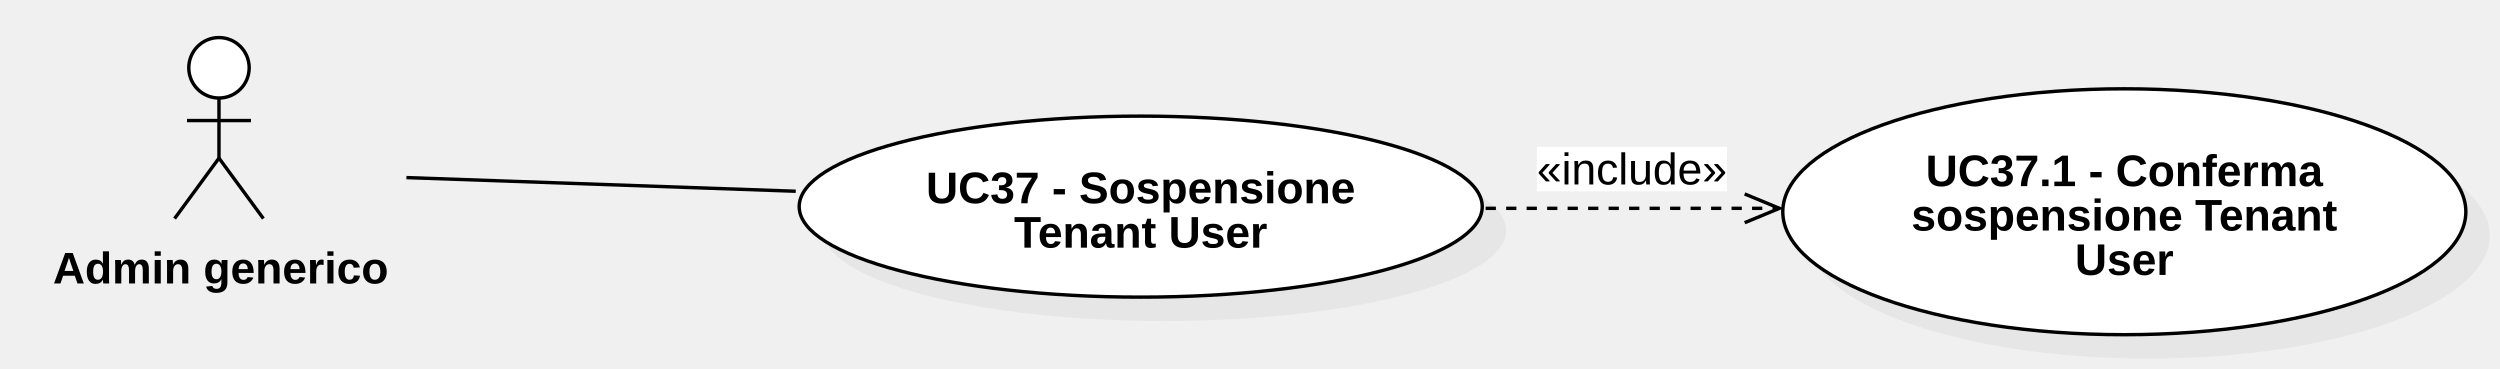
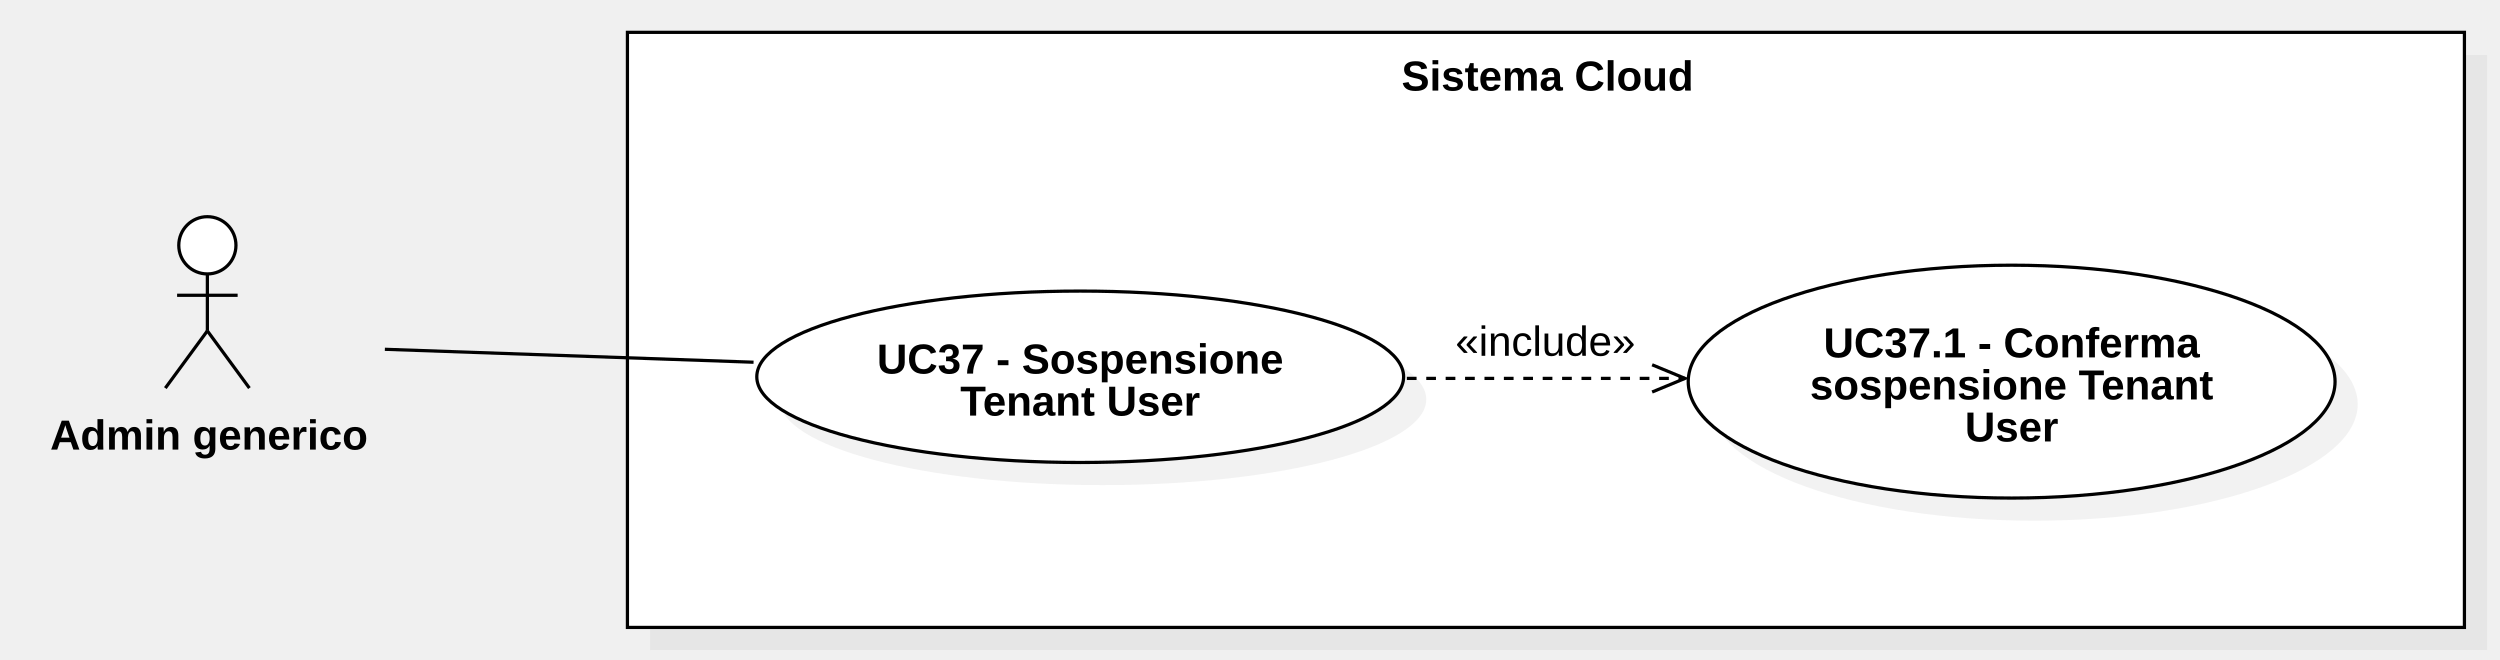
- <svg xmlns="http://www.w3.org/2000/svg" version="1.1" width="732" height="108">
+ <svg xmlns="http://www.w3.org/2000/svg" version="1.1" width="773" height="204">
  <defs />
  <g>
    <g>
-       <path fill="#ffffff" stroke="none" paint-order="stroke fill markers" d=" M 55.278 19.85 C 55.278 14.962 59.236 11 64.118 11 C 69 11 72.958 14.962 72.958 19.85 C 72.958 24.738 69 28.7 64.118 28.7 C 59.236 28.7 55.278 24.738 55.278 19.85 Z" />
+       <rect fill="#C0C0C0" stroke="none" x="656" y="477" width="568" height="184" transform="matrix(1 0 0 1 -455 -460)" fill-opacity="0.2" />
    </g>
    <g>
-       <path fill="none" stroke="#000000" paint-order="fill stroke markers" d=" M 55.278 19.85 C 55.278 14.962 59.236 11 64.118 11 C 69 11 72.958 14.962 72.958 19.85 C 72.958 24.738 69 28.7 64.118 28.7 C 59.236 28.7 55.278 24.738 55.278 19.85 Z" stroke-miterlimit="10" stroke-dasharray="" />
+       <rect fill="#ffffff" stroke="none" x="649" y="470" width="568" height="184" transform="matrix(1 0 0 1 -455 -460)" />
    </g>
    <g>
-       <path fill="none" stroke="#000000" paint-order="fill stroke markers" d=" M 64.118 28.7 L 64.118 46.3" stroke-miterlimit="10" stroke-dasharray="" />
-     </g>
-     <g>
-       <path fill="none" stroke="#000000" paint-order="fill stroke markers" d=" M 54.758 35.3 L 73.478 35.3" stroke-miterlimit="10" stroke-dasharray="" />
-     </g>
-     <g>
-       <path fill="none" stroke="#000000" paint-order="fill stroke markers" d=" M 64.118 46.3 L 51.118 64" stroke-miterlimit="10" stroke-dasharray="" />
-     </g>
-     <g>
-       <path fill="none" stroke="#000000" paint-order="fill stroke markers" d=" M 64.118 46.3 L 77.118 64" stroke-miterlimit="10" stroke-dasharray="" />
+       <path fill="none" stroke="#000000" paint-order="fill stroke markers" d=" M 194 10 L 762 10 L 762 194 L 194 194 L 194 10 Z Z" stroke-miterlimit="10" stroke-dasharray="" />
    </g>
    <g>
      <g>
        <path fill="none" stroke="none" />
-         <text fill="#000000" stroke="none" font-family="Arial" font-size="13px" font-style="normal" font-weight="bold" text-decoration="undefined" x="347.618" y="631.5" text-anchor="middle" dominant-baseline="central" transform="matrix(1 0 0 1 -283 -553)">Admin generico</text>
+         <text fill="#000000" stroke="none" font-family="Arial" font-size="13px" font-style="normal" font-weight="bold" text-decoration="undefined" x="933.5" y="483.5" text-anchor="middle" dominant-baseline="central" transform="matrix(1 0 0 1 -455 -460)">Sistema Cloud</text>
      </g>
    </g>
    <g>
-       <path fill="#C0C0C0" stroke="none" paint-order="stroke fill markers" d=" M 241 67.5 C 241 52.864 285.772 41 341 41 C 396.228 41 441 52.864 441 67.5 C 441 82.136 396.228 94 341 94 C 285.772 94 241 82.136 241 67.5 Z" fill-opacity="0.2" />
+       <path fill="#ffffff" stroke="none" paint-order="stroke fill markers" d=" M 55.278 75.85 C 55.278 70.962 59.236 67 64.118 67 C 69 67 72.958 70.962 72.958 75.85 C 72.958 80.738 69 84.7 64.118 84.7 C 59.236 84.7 55.278 80.738 55.278 75.85 Z" />
    </g>
    <g>
-       <path fill="#ffffff" stroke="none" paint-order="stroke fill markers" d=" M 234 60.5 C 234 45.864 278.772 34 334 34 C 389.228 34 434 45.864 434 60.5 C 434 75.136 389.228 87 334 87 C 278.772 87 234 75.136 234 60.5 Z" />
+       <path fill="none" stroke="#000000" paint-order="fill stroke markers" d=" M 55.278 75.85 C 55.278 70.962 59.236 67 64.118 67 C 69 67 72.958 70.962 72.958 75.85 C 72.958 80.738 69 84.7 64.118 84.7 C 59.236 84.7 55.278 80.738 55.278 75.85 Z" stroke-miterlimit="10" stroke-dasharray="" />
    </g>
    <g>
-       <path fill="none" stroke="#000000" paint-order="fill stroke markers" d=" M 234 60.5 C 234 45.864 278.772 34 334 34 C 389.228 34 434 45.864 434 60.5 C 434 75.136 389.228 87 334 87 C 278.772 87 234 75.136 234 60.5 Z" stroke-miterlimit="10" stroke-dasharray="" />
+       <path fill="none" stroke="#000000" paint-order="fill stroke markers" d=" M 64.118 84.7 L 64.118 102.3" stroke-miterlimit="10" stroke-dasharray="" />
+     </g>
+     <g>
+       <path fill="none" stroke="#000000" paint-order="fill stroke markers" d=" M 54.758 91.3 L 73.478 91.3" stroke-miterlimit="10" stroke-dasharray="" />
+     </g>
+     <g>
+       <path fill="none" stroke="#000000" paint-order="fill stroke markers" d=" M 64.118 102.3 L 51.118 120" stroke-miterlimit="10" stroke-dasharray="" />
+     </g>
+     <g>
+       <path fill="none" stroke="#000000" paint-order="fill stroke markers" d=" M 64.118 102.3 L 77.118 120" stroke-miterlimit="10" stroke-dasharray="" />
    </g>
    <g>
      <g>
        <path fill="none" stroke="none" />
-         <text fill="#000000" stroke="none" font-family="Arial" font-size="13px" font-style="normal" font-weight="bold" text-decoration="undefined" x="617" y="608" text-anchor="middle" dominant-baseline="central" transform="matrix(1 0 0 1 -283 -553)">UC37 - Sospensione</text>
-         <text fill="#000000" stroke="none" font-family="Arial" font-size="13px" font-style="normal" font-weight="bold" text-decoration="undefined" x="617" y="621" text-anchor="middle" dominant-baseline="central" transform="matrix(1 0 0 1 -283 -553)">Tenant User</text>
+         <text fill="#000000" stroke="none" font-family="Arial" font-size="13px" font-style="normal" font-weight="bold" text-decoration="undefined" x="519.618" y="594.5" text-anchor="middle" dominant-baseline="central" transform="matrix(1 0 0 1 -455 -460)">Admin generico</text>
      </g>
    </g>
    <g>
-       <path fill="#C0C0C0" stroke="none" paint-order="stroke fill markers" d=" M 529 69 C 529 49.118 573.772 33 629 33 C 684.228 33 729 49.118 729 69 C 729 88.882 684.228 105 629 105 C 573.772 105 529 88.882 529 69 Z" fill-opacity="0.2" />
+       <path fill="#C0C0C0" stroke="none" paint-order="stroke fill markers" d=" M 241 123.5 C 241 108.864 285.772 97 341 97 C 396.228 97 441 108.864 441 123.5 C 441 138.136 396.228 150 341 150 C 285.772 150 241 138.136 241 123.5 Z" fill-opacity="0.2" />
    </g>
    <g>
-       <path fill="#ffffff" stroke="none" paint-order="stroke fill markers" d=" M 522 62 C 522 42.118 566.772 26 622 26 C 677.228 26 722 42.118 722 62 C 722 81.882 677.228 98 622 98 C 566.772 98 522 81.882 522 62 Z" />
+       <path fill="#ffffff" stroke="none" paint-order="stroke fill markers" d=" M 234 116.5 C 234 101.864 278.772 90 334 90 C 389.228 90 434 101.864 434 116.5 C 434 131.136 389.228 143 334 143 C 278.772 143 234 131.136 234 116.5 Z" />
    </g>
    <g>
-       <path fill="none" stroke="#000000" paint-order="fill stroke markers" d=" M 522 62 C 522 42.118 566.772 26 622 26 C 677.228 26 722 42.118 722 62 C 722 81.882 677.228 98 622 98 C 566.772 98 522 81.882 522 62 Z" stroke-miterlimit="10" stroke-dasharray="" />
+       <path fill="none" stroke="#000000" paint-order="fill stroke markers" d=" M 234 116.5 C 234 101.864 278.772 90 334 90 C 389.228 90 434 101.864 434 116.5 C 434 131.136 389.228 143 334 143 C 278.772 143 234 131.136 234 116.5 Z" stroke-miterlimit="10" stroke-dasharray="" />
    </g>
    <g>
      <g>
        <path fill="none" stroke="none" />
-         <text fill="#000000" stroke="none" font-family="Arial" font-size="13px" font-style="normal" font-weight="bold" text-decoration="undefined" x="905" y="603" text-anchor="middle" dominant-baseline="central" transform="matrix(1 0 0 1 -283 -553)">UC37.1 - Conferma</text>
-         <text fill="#000000" stroke="none" font-family="Arial" font-size="13px" font-style="normal" font-weight="bold" text-decoration="undefined" x="905" y="616" text-anchor="middle" dominant-baseline="central" transform="matrix(1 0 0 1 -283 -553)">sospensione Tenant</text>
-         <text fill="#000000" stroke="none" font-family="Arial" font-size="13px" font-style="normal" font-weight="bold" text-decoration="undefined" x="905" y="629" text-anchor="middle" dominant-baseline="central" transform="matrix(1 0 0 1 -283 -553)">User</text>
+         <text fill="#000000" stroke="none" font-family="Arial" font-size="13px" font-style="normal" font-weight="bold" text-decoration="undefined" x="789" y="571" text-anchor="middle" dominant-baseline="central" transform="matrix(1 0 0 1 -455 -460)">UC37 - Sospensione</text>
+         <text fill="#000000" stroke="none" font-family="Arial" font-size="13px" font-style="normal" font-weight="bold" text-decoration="undefined" x="789" y="584" text-anchor="middle" dominant-baseline="central" transform="matrix(1 0 0 1 -455 -460)">Tenant User</text>
      </g>
    </g>
    <g>
-       <path fill="none" stroke="#000000" paint-order="fill stroke markers" d=" M 435 61 L 521 61" stroke-miterlimit="10" stroke-dasharray="3" />
+       <path fill="#C0C0C0" stroke="none" paint-order="stroke fill markers" d=" M 529 125 C 529 105.118 573.772 89 629 89 C 684.228 89 729 105.118 729 125 C 729 144.882 684.228 161 629 161 C 573.772 161 529 144.882 529 125 Z" fill-opacity="0.2" />
    </g>
    <g>
-       <path fill="none" stroke="#000000" paint-order="fill stroke markers" d=" M 510.837 65.21 L 521 61 L 510.837 56.79" stroke-miterlimit="10" stroke-dasharray="" />
+       <path fill="#ffffff" stroke="none" paint-order="stroke fill markers" d=" M 522 118 C 522 98.118 566.772 82 622 82 C 677.228 82 722 98.118 722 118 C 722 137.882 677.228 154 622 154 C 566.772 154 522 137.882 522 118 Z" />
    </g>
    <g>
-       <rect fill="#ffffff" stroke="none" x="733" y="596" width="55.656" height="13" transform="matrix(1 0 0 1 -283 -553)" />
+       <path fill="none" stroke="#000000" paint-order="fill stroke markers" d=" M 522 118 C 522 98.118 566.772 82 622 82 C 677.228 82 722 98.118 722 118 C 722 137.882 677.228 154 622 154 C 566.772 154 522 137.882 522 118 Z" stroke-miterlimit="10" stroke-dasharray="" />
    </g>
    <g>
      <g>
        <path fill="none" stroke="none" />
-         <text fill="#000000" stroke="none" font-family="Arial" font-size="13px" font-style="normal" font-weight="normal" text-decoration="undefined" x="760.828" y="602.5" text-anchor="middle" dominant-baseline="central" transform="matrix(1 0 0 1 -283 -553)">«include»</text>
+         <text fill="#000000" stroke="none" font-family="Arial" font-size="13px" font-style="normal" font-weight="bold" text-decoration="undefined" x="1077" y="566" text-anchor="middle" dominant-baseline="central" transform="matrix(1 0 0 1 -455 -460)">UC37.1 - Conferma</text>
+         <text fill="#000000" stroke="none" font-family="Arial" font-size="13px" font-style="normal" font-weight="bold" text-decoration="undefined" x="1077" y="579" text-anchor="middle" dominant-baseline="central" transform="matrix(1 0 0 1 -455 -460)">sospensione Tenant</text>
+         <text fill="#000000" stroke="none" font-family="Arial" font-size="13px" font-style="normal" font-weight="bold" text-decoration="undefined" x="1077" y="592" text-anchor="middle" dominant-baseline="central" transform="matrix(1 0 0 1 -455 -460)">User</text>
      </g>
    </g>
    <g>
-       <path fill="none" stroke="#000000" paint-order="fill stroke markers" d=" M 233 56 L 119 52" stroke-miterlimit="10" stroke-dasharray="" />
+       <path fill="none" stroke="#000000" paint-order="fill stroke markers" d=" M 435 117 L 521 117" stroke-miterlimit="10" stroke-dasharray="3" />
+     </g>
+     <g>
+       <path fill="none" stroke="#000000" paint-order="fill stroke markers" d=" M 510.837 121.21 L 521 117 L 510.837 112.79" stroke-miterlimit="10" stroke-dasharray="" />
+     </g>
+     <g>
+       <rect fill="#ffffff" stroke="none" x="905" y="559" width="55.656" height="13" transform="matrix(1 0 0 1 -455 -460)" />
+     </g>
+     <g>
+       <g>
+         <path fill="none" stroke="none" />
+         <text fill="#000000" stroke="none" font-family="Arial" font-size="13px" font-style="normal" font-weight="normal" text-decoration="undefined" x="932.828" y="565.5" text-anchor="middle" dominant-baseline="central" transform="matrix(1 0 0 1 -455 -460)">«include»</text>
+       </g>
+     </g>
+     <g>
+       <path fill="none" stroke="#000000" paint-order="fill stroke markers" d=" M 233 112 L 119 108" stroke-miterlimit="10" stroke-dasharray="" />
    </g>
  </g>
</svg>
